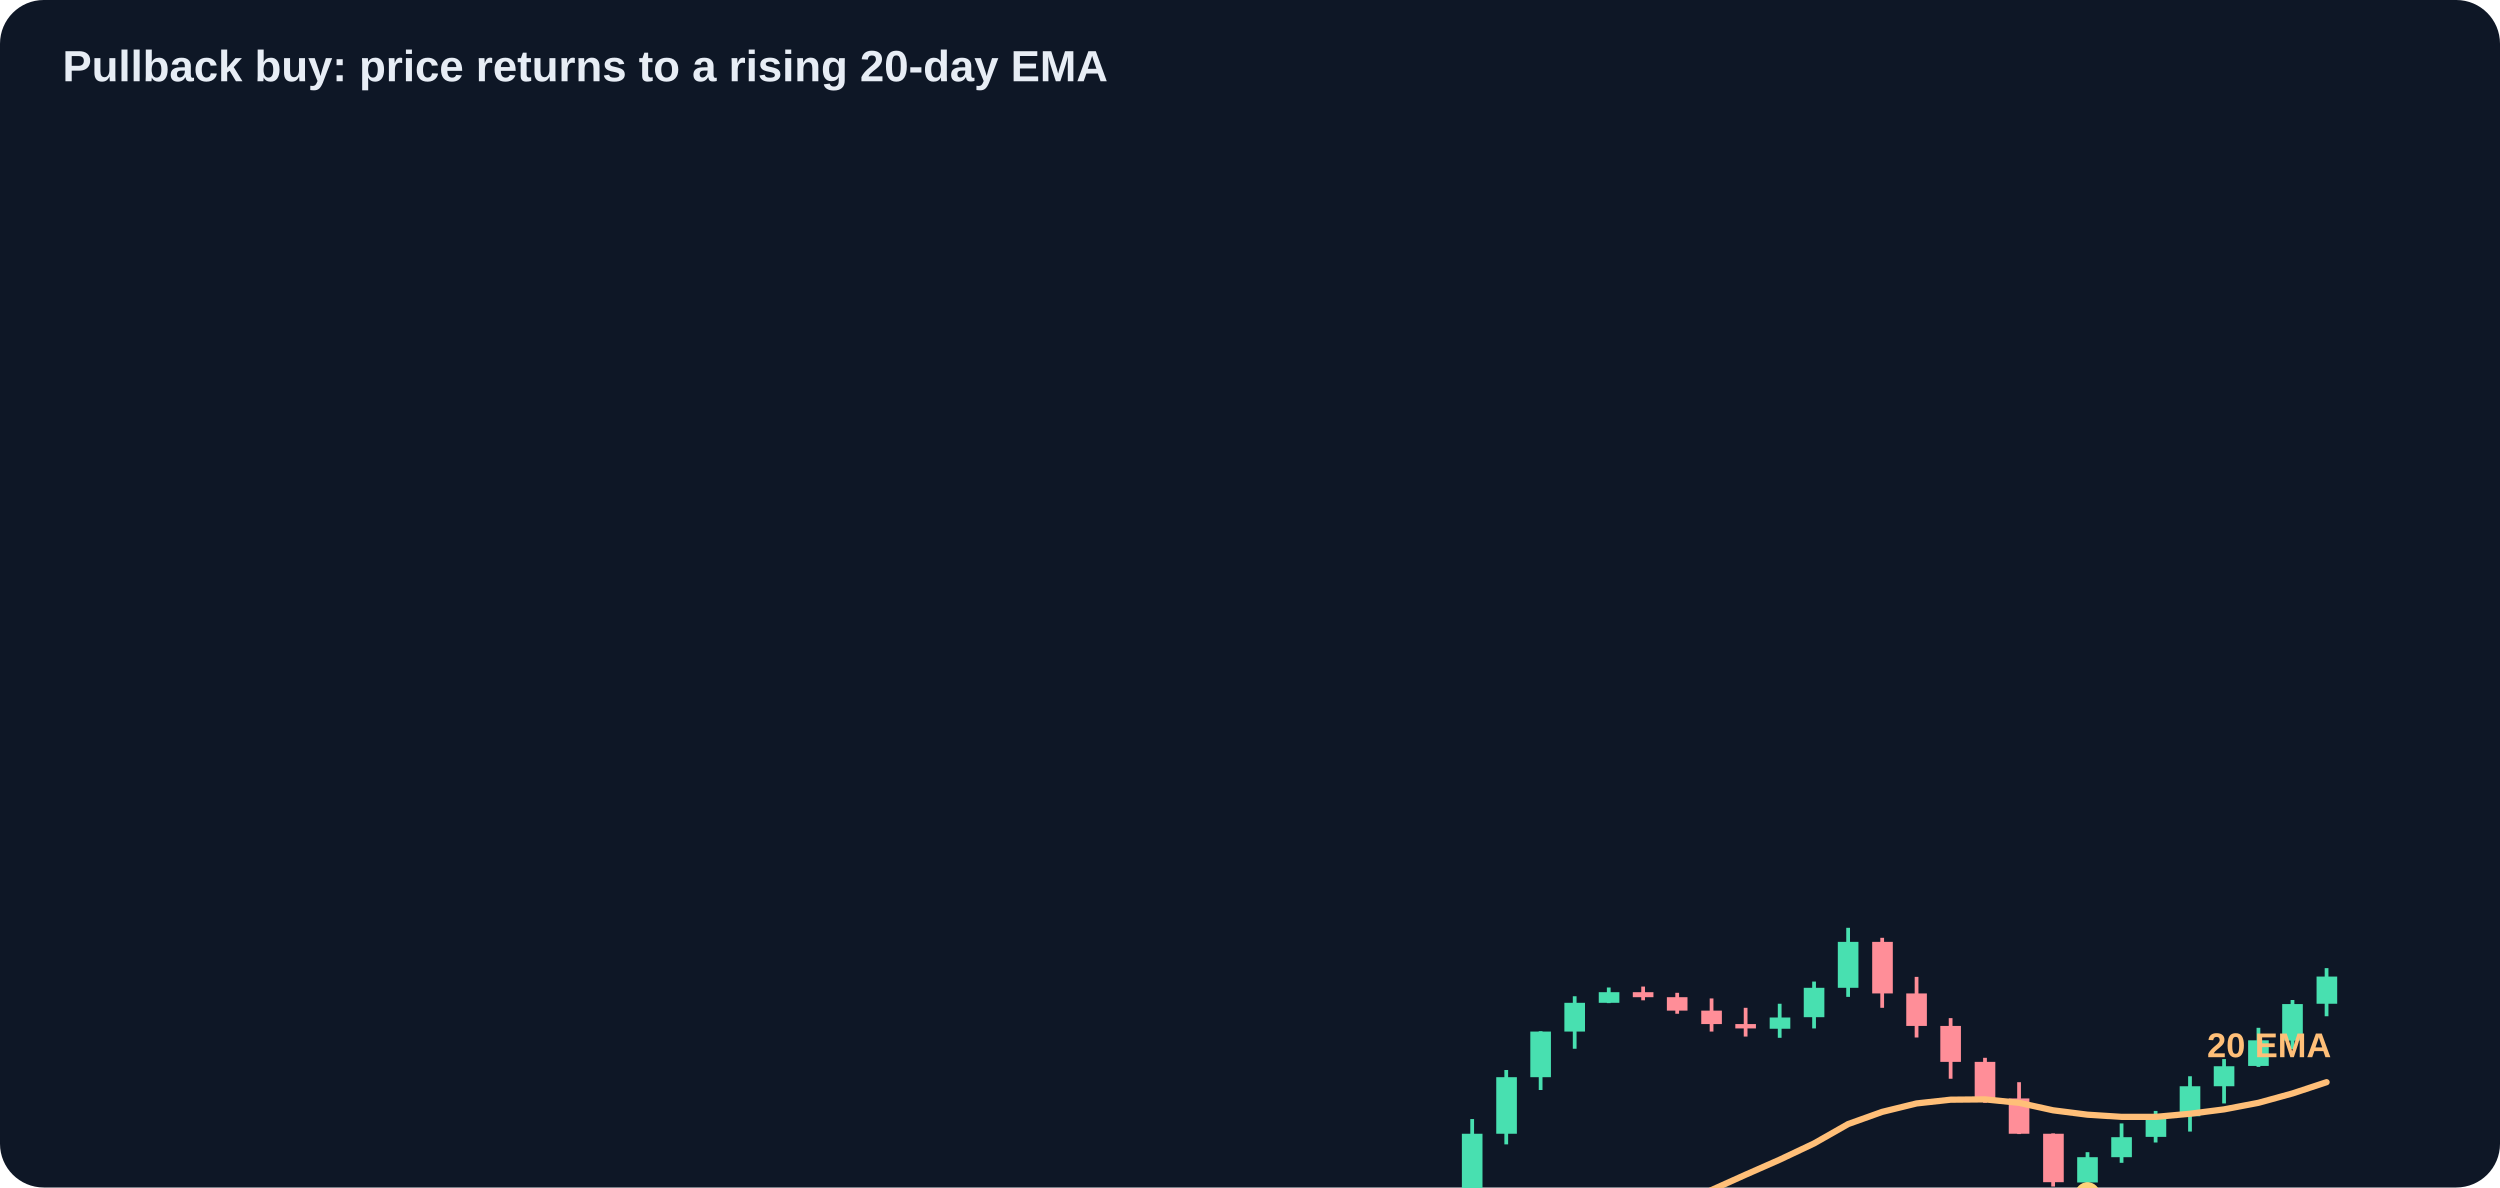
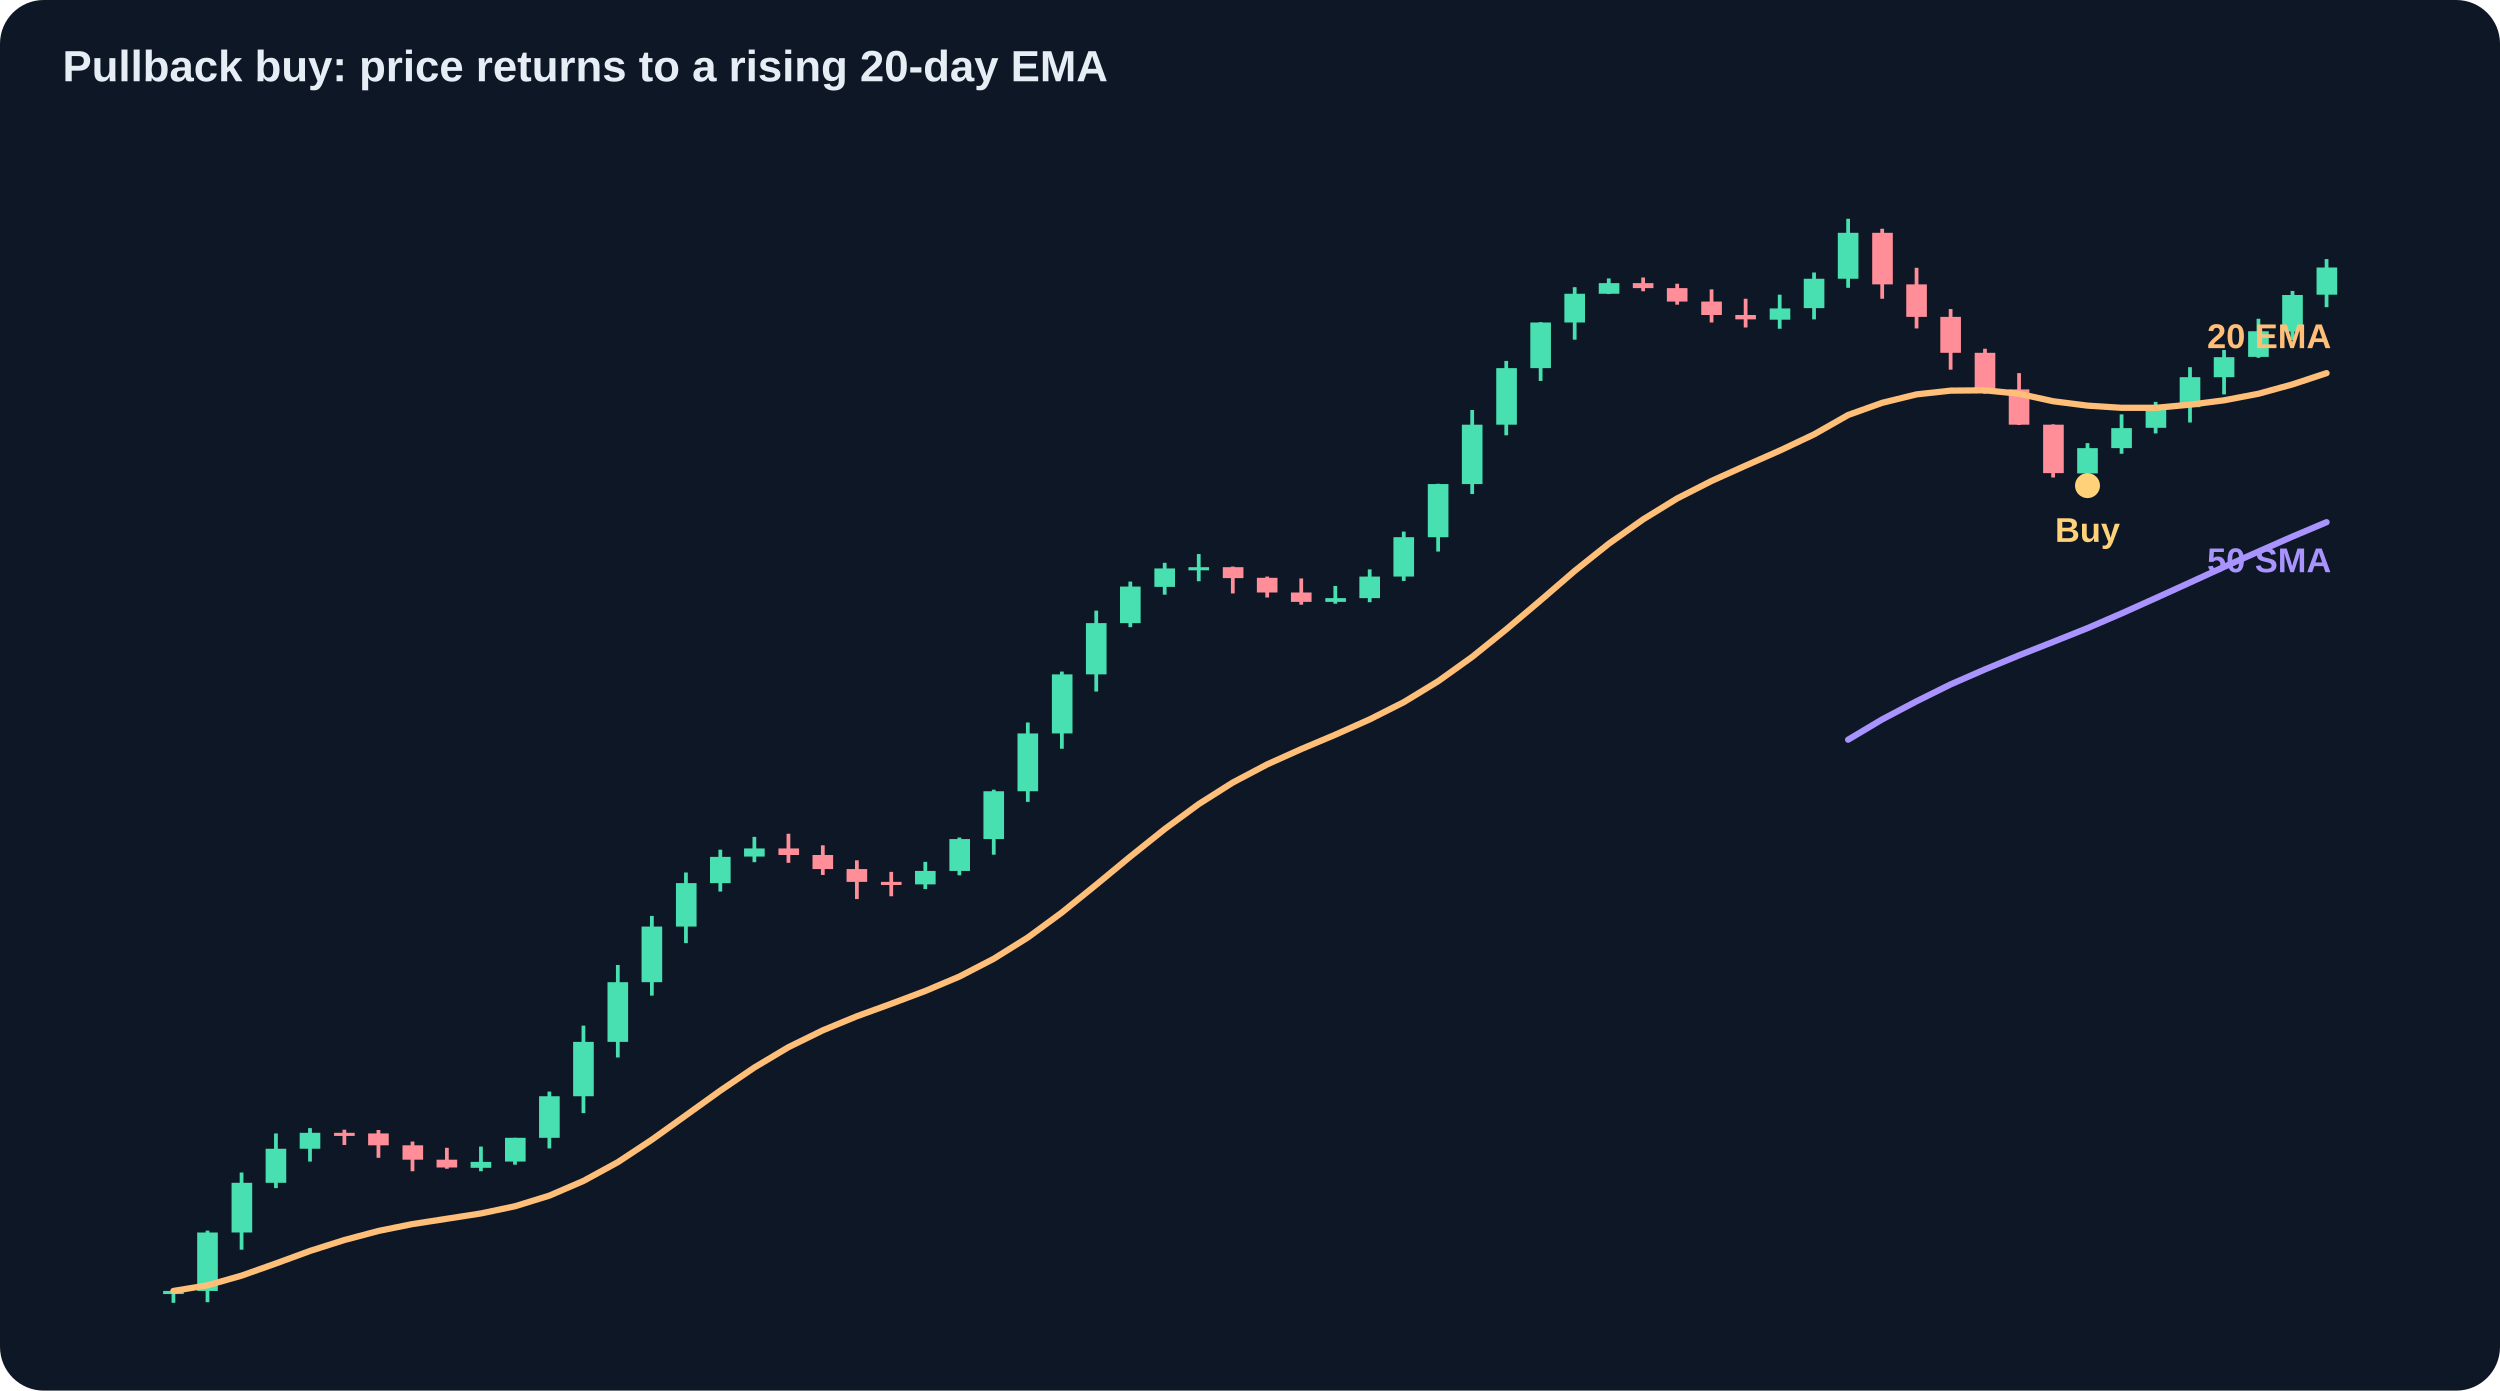
- <svg xmlns="http://www.w3.org/2000/svg" viewBox="0 0 800 380" width="800" height="380" font-family="Arial, Helvetica, sans-serif">
-   <rect width="800" height="380" rx="14" fill="#0e1726" />
+ <svg xmlns="http://www.w3.org/2000/svg" viewBox="0 0 800 445" width="800" height="445" font-family="Arial, Helvetica, sans-serif">
+   <rect width="800" height="445" rx="14" fill="#0e1726" />
  <text x="20.0" y="26.0" fill="#e7edf5" font-size="14" text-anchor="start" font-weight="700">Pullback buy: price returns to a rising 20-day EMA</text>
-   <line x1="55.5" y1="639.6" x2="55.5" y2="643.8" stroke="#48e0b0" stroke-width="1.2" />
-   <rect x="52.2" y="640.0" width="6.6" height="1.0" fill="#48e0b0" />
-   <line x1="66.4" y1="620.7" x2="66.4" y2="643.6" stroke="#48e0b0" stroke-width="1.2" />
-   <rect x="63.1" y="621.3" width="6.6" height="18.7" fill="#48e0b0" />
-   <line x1="77.3" y1="602.1" x2="77.3" y2="626.8" stroke="#48e0b0" stroke-width="1.2" />
-   <rect x="74.1" y="605.4" width="6.6" height="15.9" fill="#48e0b0" />
-   <line x1="88.3" y1="589.6" x2="88.3" y2="607.1" stroke="#48e0b0" stroke-width="1.2" />
-   <rect x="85.0" y="594.5" width="6.6" height="10.9" fill="#48e0b0" />
-   <line x1="99.2" y1="587.9" x2="99.2" y2="598.6" stroke="#48e0b0" stroke-width="1.2" />
-   <rect x="95.9" y="589.4" width="6.6" height="5.1" fill="#48e0b0" />
-   <line x1="110.2" y1="588.4" x2="110.2" y2="593.3" stroke="#ff8e98" stroke-width="1.2" />
-   <rect x="106.9" y="589.4" width="6.6" height="1.0" fill="#ff8e98" />
-   <line x1="121.1" y1="588.5" x2="121.1" y2="597.4" stroke="#ff8e98" stroke-width="1.2" />
-   <rect x="117.8" y="589.6" width="6.6" height="3.8" fill="#ff8e98" />
-   <line x1="132.0" y1="592.2" x2="132.0" y2="601.7" stroke="#ff8e98" stroke-width="1.2" />
-   <rect x="128.8" y="593.4" width="6.6" height="4.6" fill="#ff8e98" />
-   <line x1="143.0" y1="594.2" x2="143.0" y2="600.9" stroke="#ff8e98" stroke-width="1.2" />
-   <rect x="139.7" y="598.0" width="6.6" height="2.5" fill="#ff8e98" />
-   <line x1="153.9" y1="593.8" x2="153.9" y2="601.7" stroke="#48e0b0" stroke-width="1.2" />
-   <rect x="150.6" y="598.7" width="6.6" height="1.9" fill="#48e0b0" />
-   <line x1="164.8" y1="591.0" x2="164.8" y2="599.6" stroke="#48e0b0" stroke-width="1.2" />
-   <rect x="161.6" y="591.0" width="6.6" height="7.6" fill="#48e0b0" />
-   <line x1="175.8" y1="576.2" x2="175.8" y2="594.4" stroke="#48e0b0" stroke-width="1.2" />
-   <rect x="172.5" y="577.7" width="6.6" height="13.3" fill="#48e0b0" />
-   <line x1="186.7" y1="555.1" x2="186.7" y2="583.1" stroke="#48e0b0" stroke-width="1.2" />
-   <rect x="183.4" y="560.3" width="6.6" height="17.4" fill="#48e0b0" />
-   <line x1="197.7" y1="535.7" x2="197.7" y2="565.3" stroke="#48e0b0" stroke-width="1.2" />
-   <rect x="194.4" y="541.2" width="6.6" height="19.1" fill="#48e0b0" />
-   <line x1="208.6" y1="520.0" x2="208.6" y2="545.5" stroke="#48e0b0" stroke-width="1.2" />
-   <rect x="205.3" y="523.4" width="6.6" height="17.8" fill="#48e0b0" />
-   <line x1="219.5" y1="506.1" x2="219.5" y2="528.7" stroke="#48e0b0" stroke-width="1.2" />
-   <rect x="216.3" y="509.5" width="6.6" height="13.9" fill="#48e0b0" />
-   <line x1="230.5" y1="498.8" x2="230.5" y2="512.2" stroke="#48e0b0" stroke-width="1.2" />
-   <rect x="227.2" y="501.1" width="6.6" height="8.4" fill="#48e0b0" />
-   <line x1="241.4" y1="494.7" x2="241.4" y2="502.8" stroke="#48e0b0" stroke-width="1.2" />
-   <rect x="238.1" y="498.4" width="6.6" height="2.6" fill="#48e0b0" />
-   <line x1="252.3" y1="493.7" x2="252.3" y2="503.0" stroke="#ff8e98" stroke-width="1.2" />
-   <rect x="249.1" y="498.4" width="6.6" height="2.1" fill="#ff8e98" />
-   <line x1="263.3" y1="497.4" x2="263.3" y2="506.9" stroke="#ff8e98" stroke-width="1.2" />
-   <rect x="260.0" y="500.5" width="6.6" height="4.5" fill="#ff8e98" />
-   <line x1="274.2" y1="502.2" x2="274.2" y2="514.6" stroke="#ff8e98" stroke-width="1.2" />
-   <rect x="270.9" y="505.0" width="6.6" height="4.1" fill="#ff8e98" />
-   <line x1="285.2" y1="505.9" x2="285.2" y2="513.7" stroke="#ff8e98" stroke-width="1.2" />
-   <rect x="281.9" y="509.1" width="6.6" height="1.0" fill="#ff8e98" />
-   <line x1="296.1" y1="502.7" x2="296.1" y2="511.4" stroke="#48e0b0" stroke-width="1.2" />
-   <rect x="292.8" y="505.6" width="6.6" height="4.3" fill="#48e0b0" />
-   <line x1="307.0" y1="494.9" x2="307.0" y2="507.0" stroke="#48e0b0" stroke-width="1.2" />
-   <rect x="303.8" y="495.4" width="6.6" height="10.2" fill="#48e0b0" />
-   <line x1="318.0" y1="479.6" x2="318.0" y2="500.4" stroke="#48e0b0" stroke-width="1.2" />
-   <rect x="314.7" y="480.1" width="6.6" height="15.3" fill="#48e0b0" />
-   <line x1="328.9" y1="458.1" x2="328.9" y2="483.5" stroke="#48e0b0" stroke-width="1.2" />
-   <rect x="325.6" y="461.6" width="6.6" height="18.5" fill="#48e0b0" />
-   <line x1="339.8" y1="441.8" x2="339.8" y2="466.5" stroke="#48e0b0" stroke-width="1.2" />
-   <rect x="336.6" y="442.7" width="6.6" height="18.9" fill="#48e0b0" />
-   <line x1="350.8" y1="422.3" x2="350.8" y2="448.2" stroke="#48e0b0" stroke-width="1.2" />
-   <rect x="347.5" y="426.3" width="6.6" height="16.4" fill="#48e0b0" />
-   <line x1="361.7" y1="413.0" x2="361.7" y2="427.6" stroke="#48e0b0" stroke-width="1.2" />
-   <rect x="358.4" y="414.6" width="6.6" height="11.7" fill="#48e0b0" />
-   <line x1="372.7" y1="407.0" x2="372.7" y2="417.2" stroke="#48e0b0" stroke-width="1.2" />
-   <rect x="369.4" y="408.8" width="6.6" height="5.9" fill="#48e0b0" />
-   <line x1="383.6" y1="404.2" x2="383.6" y2="412.9" stroke="#48e0b0" stroke-width="1.2" />
-   <rect x="380.3" y="408.4" width="6.6" height="1.0" fill="#48e0b0" />
-   <line x1="394.5" y1="408.2" x2="394.5" y2="416.8" stroke="#ff8e98" stroke-width="1.2" />
-   <rect x="391.3" y="408.4" width="6.6" height="3.5" fill="#ff8e98" />
-   <line x1="405.5" y1="411.4" x2="405.5" y2="418.1" stroke="#ff8e98" stroke-width="1.2" />
-   <rect x="402.2" y="411.8" width="6.6" height="4.7" fill="#ff8e98" />
-   <line x1="416.4" y1="412.0" x2="416.4" y2="420.4" stroke="#ff8e98" stroke-width="1.2" />
-   <rect x="413.1" y="416.5" width="6.6" height="3.0" fill="#ff8e98" />
-   <line x1="427.3" y1="414.4" x2="427.3" y2="420.1" stroke="#48e0b0" stroke-width="1.2" />
-   <rect x="424.1" y="418.3" width="6.6" height="1.2" fill="#48e0b0" />
-   <line x1="438.3" y1="409.1" x2="438.3" y2="419.6" stroke="#48e0b0" stroke-width="1.2" />
-   <rect x="435.0" y="411.4" width="6.6" height="6.9" fill="#48e0b0" />
-   <line x1="449.2" y1="397.0" x2="449.2" y2="412.8" stroke="#48e0b0" stroke-width="1.2" />
-   <rect x="445.9" y="398.8" width="6.6" height="12.6" fill="#48e0b0" />
-   <line x1="460.2" y1="381.7" x2="460.2" y2="403.4" stroke="#48e0b0" stroke-width="1.2" />
-   <rect x="456.9" y="381.8" width="6.6" height="17.0" fill="#48e0b0" />
-   <line x1="471.1" y1="358.1" x2="471.1" y2="385.0" stroke="#48e0b0" stroke-width="1.2" />
-   <rect x="467.8" y="362.8" width="6.6" height="19.0" fill="#48e0b0" />
-   <line x1="482.0" y1="342.4" x2="482.0" y2="366.2" stroke="#48e0b0" stroke-width="1.2" />
-   <rect x="478.8" y="344.7" width="6.6" height="18.1" fill="#48e0b0" />
-   <line x1="493.0" y1="330.0" x2="493.0" y2="348.8" stroke="#48e0b0" stroke-width="1.2" />
-   <rect x="489.7" y="330.1" width="6.6" height="14.6" fill="#48e0b0" />
-   <line x1="503.9" y1="318.8" x2="503.9" y2="335.6" stroke="#48e0b0" stroke-width="1.2" />
-   <rect x="500.6" y="320.9" width="6.6" height="9.2" fill="#48e0b0" />
-   <line x1="514.8" y1="316.0" x2="514.8" y2="321.0" stroke="#48e0b0" stroke-width="1.2" />
-   <rect x="511.6" y="317.5" width="6.6" height="3.4" fill="#48e0b0" />
-   <line x1="525.8" y1="315.7" x2="525.8" y2="320.1" stroke="#ff8e98" stroke-width="1.2" />
-   <rect x="522.5" y="317.5" width="6.6" height="1.6" fill="#ff8e98" />
-   <line x1="536.7" y1="317.7" x2="536.7" y2="324.4" stroke="#ff8e98" stroke-width="1.2" />
-   <rect x="533.4" y="319.1" width="6.6" height="4.3" fill="#ff8e98" />
-   <line x1="547.7" y1="319.5" x2="547.7" y2="330.1" stroke="#ff8e98" stroke-width="1.2" />
-   <rect x="544.4" y="323.4" width="6.6" height="4.3" fill="#ff8e98" />
-   <line x1="558.6" y1="322.5" x2="558.6" y2="331.7" stroke="#ff8e98" stroke-width="1.2" />
-   <rect x="555.3" y="327.7" width="6.6" height="1.4" fill="#ff8e98" />
-   <line x1="569.5" y1="321.2" x2="569.5" y2="332.1" stroke="#48e0b0" stroke-width="1.2" />
-   <rect x="566.3" y="325.6" width="6.6" height="3.6" fill="#48e0b0" />
-   <line x1="580.5" y1="314.1" x2="580.5" y2="329.1" stroke="#48e0b0" stroke-width="1.2" />
-   <rect x="577.2" y="316.1" width="6.6" height="9.4" fill="#48e0b0" />
-   <line x1="591.4" y1="296.9" x2="591.4" y2="319.0" stroke="#48e0b0" stroke-width="1.2" />
-   <rect x="588.1" y="301.4" width="6.6" height="14.7" fill="#48e0b0" />
-   <line x1="602.3" y1="300.1" x2="602.3" y2="322.5" stroke="#ff8e98" stroke-width="1.2" />
-   <rect x="599.1" y="301.4" width="6.6" height="16.5" fill="#ff8e98" />
-   <line x1="613.3" y1="312.6" x2="613.3" y2="332.0" stroke="#ff8e98" stroke-width="1.2" />
-   <rect x="610.0" y="317.9" width="6.6" height="10.4" fill="#ff8e98" />
-   <line x1="624.2" y1="325.8" x2="624.2" y2="345.2" stroke="#ff8e98" stroke-width="1.2" />
-   <rect x="620.9" y="328.3" width="6.6" height="11.5" fill="#ff8e98" />
-   <line x1="635.2" y1="338.5" x2="635.2" y2="352.9" stroke="#ff8e98" stroke-width="1.2" />
-   <rect x="631.9" y="339.8" width="6.6" height="11.8" fill="#ff8e98" />
-   <line x1="646.1" y1="346.3" x2="646.1" y2="362.9" stroke="#ff8e98" stroke-width="1.2" />
-   <rect x="642.8" y="351.5" width="6.6" height="11.3" fill="#ff8e98" />
-   <line x1="657.0" y1="362.7" x2="657.0" y2="379.7" stroke="#ff8e98" stroke-width="1.2" />
-   <rect x="653.8" y="362.8" width="6.6" height="15.5" fill="#ff8e98" />
-   <line x1="668.0" y1="368.7" x2="668.0" y2="382.3" stroke="#48e0b0" stroke-width="1.2" />
-   <rect x="664.7" y="370.3" width="6.6" height="8.1" fill="#48e0b0" />
-   <line x1="678.9" y1="359.5" x2="678.9" y2="372.1" stroke="#48e0b0" stroke-width="1.2" />
-   <rect x="675.6" y="363.9" width="6.6" height="6.4" fill="#48e0b0" />
-   <line x1="689.8" y1="355.5" x2="689.8" y2="365.6" stroke="#48e0b0" stroke-width="1.2" />
-   <rect x="686.6" y="357.1" width="6.6" height="6.7" fill="#48e0b0" />
-   <line x1="700.8" y1="344.4" x2="700.8" y2="362.1" stroke="#48e0b0" stroke-width="1.2" />
-   <rect x="697.5" y="347.6" width="6.6" height="9.6" fill="#48e0b0" />
-   <line x1="711.7" y1="338.9" x2="711.7" y2="353.1" stroke="#48e0b0" stroke-width="1.2" />
-   <rect x="708.4" y="341.2" width="6.6" height="6.4" fill="#48e0b0" />
-   <line x1="722.7" y1="328.9" x2="722.7" y2="341.4" stroke="#48e0b0" stroke-width="1.2" />
-   <rect x="719.4" y="332.9" width="6.6" height="8.2" fill="#48e0b0" />
-   <line x1="733.6" y1="320.0" x2="733.6" y2="335.7" stroke="#48e0b0" stroke-width="1.2" />
-   <rect x="730.3" y="321.3" width="6.6" height="11.7" fill="#48e0b0" />
-   <line x1="744.5" y1="309.8" x2="744.5" y2="325.2" stroke="#48e0b0" stroke-width="1.2" />
-   <rect x="741.3" y="312.5" width="6.6" height="8.7" fill="#48e0b0" />
-   <polyline points="55.5,640.0 66.4,638.2 77.3,635.1 88.3,631.2 99.2,627.2 110.2,623.7 121.1,620.8 132.0,618.6 143.0,616.9 153.9,615.2 164.8,612.9 175.8,609.5 186.7,604.8 197.7,598.8 208.6,591.6 219.5,583.8 230.5,575.9 241.4,568.5 252.3,562.0 263.3,556.6 274.2,552.1 285.2,548.1 296.1,544.0 307.0,539.4 318.0,533.7 328.9,526.9 339.8,518.9 350.8,510.0 361.7,501.0 372.7,492.2 383.6,484.2 394.5,477.3 405.5,471.5 416.4,466.6 427.3,462.0 438.3,457.1 449.2,451.6 460.2,444.9 471.1,437.1 482.0,428.3 493.0,419.0 503.9,409.6 514.8,400.9 525.8,393.1 536.7,386.4 547.7,380.8 558.6,375.9 569.5,371.1 580.5,365.9 591.4,359.7 602.3,355.8 613.3,353.1 624.2,351.9 635.2,351.8 646.1,352.9 657.0,355.3 668.0,356.7 678.9,357.4 689.8,357.4 700.8,356.4 711.7,355.0 722.7,352.9 733.6,349.9 744.5,346.3" fill="none" stroke="#ffbf78" stroke-width="2" stroke-linejoin="round" stroke-linecap="round" />
-   <polyline points="591.4,463.6 602.3,457.1 613.3,451.3 624.2,445.9 635.2,441.1 646.1,436.6 657.0,432.3 668.0,427.9 678.9,423.2 689.8,418.3 700.8,413.3 711.7,408.3 722.7,403.4 733.6,398.6 744.5,394.0" fill="none" stroke="#a994ff" stroke-width="2" stroke-linejoin="round" stroke-linecap="round" />
-   <text x="746.0" y="338.3" fill="#ffbf78" font-size="11" text-anchor="end" font-weight="700">20 EMA</text>
-   <text x="746.0" y="410.0" fill="#a994ff" font-size="11" text-anchor="end" font-weight="700">50 SMA</text>
-   <circle cx="668.0" cy="382.3" r="4" fill="#ffd27a" />
-   <text x="668.0" y="400.3" fill="#ffd27a" font-size="11" text-anchor="middle" font-weight="700">Buy</text>
+   <g transform="translate(0,-226.9)">
+     <line x1="55.5" y1="639.6" x2="55.5" y2="643.8" stroke="#48e0b0" stroke-width="1.2" />
+     <rect x="52.2" y="640.0" width="6.6" height="1.0" fill="#48e0b0" />
+     <line x1="66.4" y1="620.7" x2="66.4" y2="643.6" stroke="#48e0b0" stroke-width="1.2" />
+     <rect x="63.1" y="621.3" width="6.6" height="18.7" fill="#48e0b0" />
+     <line x1="77.3" y1="602.1" x2="77.3" y2="626.8" stroke="#48e0b0" stroke-width="1.2" />
+     <rect x="74.1" y="605.4" width="6.6" height="15.9" fill="#48e0b0" />
+     <line x1="88.3" y1="589.6" x2="88.3" y2="607.1" stroke="#48e0b0" stroke-width="1.2" />
+     <rect x="85.0" y="594.5" width="6.6" height="10.9" fill="#48e0b0" />
+     <line x1="99.2" y1="587.9" x2="99.2" y2="598.6" stroke="#48e0b0" stroke-width="1.2" />
+     <rect x="95.9" y="589.4" width="6.6" height="5.1" fill="#48e0b0" />
+     <line x1="110.2" y1="588.4" x2="110.2" y2="593.3" stroke="#ff8e98" stroke-width="1.2" />
+     <rect x="106.9" y="589.4" width="6.6" height="1.0" fill="#ff8e98" />
+     <line x1="121.1" y1="588.5" x2="121.1" y2="597.4" stroke="#ff8e98" stroke-width="1.2" />
+     <rect x="117.8" y="589.6" width="6.6" height="3.8" fill="#ff8e98" />
+     <line x1="132.0" y1="592.2" x2="132.0" y2="601.7" stroke="#ff8e98" stroke-width="1.2" />
+     <rect x="128.8" y="593.4" width="6.6" height="4.6" fill="#ff8e98" />
+     <line x1="143.0" y1="594.2" x2="143.0" y2="600.9" stroke="#ff8e98" stroke-width="1.2" />
+     <rect x="139.7" y="598.0" width="6.6" height="2.5" fill="#ff8e98" />
+     <line x1="153.9" y1="593.8" x2="153.9" y2="601.7" stroke="#48e0b0" stroke-width="1.2" />
+     <rect x="150.6" y="598.7" width="6.6" height="1.9" fill="#48e0b0" />
+     <line x1="164.8" y1="591.0" x2="164.8" y2="599.6" stroke="#48e0b0" stroke-width="1.2" />
+     <rect x="161.6" y="591.0" width="6.6" height="7.6" fill="#48e0b0" />
+     <line x1="175.8" y1="576.2" x2="175.8" y2="594.4" stroke="#48e0b0" stroke-width="1.2" />
+     <rect x="172.5" y="577.7" width="6.6" height="13.3" fill="#48e0b0" />
+     <line x1="186.7" y1="555.1" x2="186.7" y2="583.1" stroke="#48e0b0" stroke-width="1.2" />
+     <rect x="183.4" y="560.3" width="6.6" height="17.4" fill="#48e0b0" />
+     <line x1="197.7" y1="535.7" x2="197.7" y2="565.3" stroke="#48e0b0" stroke-width="1.2" />
+     <rect x="194.4" y="541.2" width="6.6" height="19.1" fill="#48e0b0" />
+     <line x1="208.6" y1="520.0" x2="208.6" y2="545.5" stroke="#48e0b0" stroke-width="1.2" />
+     <rect x="205.3" y="523.4" width="6.6" height="17.8" fill="#48e0b0" />
+     <line x1="219.5" y1="506.1" x2="219.5" y2="528.7" stroke="#48e0b0" stroke-width="1.2" />
+     <rect x="216.3" y="509.5" width="6.6" height="13.9" fill="#48e0b0" />
+     <line x1="230.5" y1="498.8" x2="230.5" y2="512.2" stroke="#48e0b0" stroke-width="1.2" />
+     <rect x="227.2" y="501.1" width="6.6" height="8.4" fill="#48e0b0" />
+     <line x1="241.4" y1="494.7" x2="241.4" y2="502.8" stroke="#48e0b0" stroke-width="1.2" />
+     <rect x="238.1" y="498.4" width="6.6" height="2.6" fill="#48e0b0" />
+     <line x1="252.3" y1="493.7" x2="252.3" y2="503.0" stroke="#ff8e98" stroke-width="1.2" />
+     <rect x="249.1" y="498.4" width="6.6" height="2.1" fill="#ff8e98" />
+     <line x1="263.3" y1="497.4" x2="263.3" y2="506.9" stroke="#ff8e98" stroke-width="1.2" />
+     <rect x="260.0" y="500.5" width="6.6" height="4.5" fill="#ff8e98" />
+     <line x1="274.2" y1="502.2" x2="274.2" y2="514.6" stroke="#ff8e98" stroke-width="1.2" />
+     <rect x="270.9" y="505.0" width="6.6" height="4.1" fill="#ff8e98" />
+     <line x1="285.2" y1="505.9" x2="285.2" y2="513.7" stroke="#ff8e98" stroke-width="1.2" />
+     <rect x="281.9" y="509.1" width="6.6" height="1.0" fill="#ff8e98" />
+     <line x1="296.1" y1="502.7" x2="296.1" y2="511.4" stroke="#48e0b0" stroke-width="1.2" />
+     <rect x="292.8" y="505.6" width="6.6" height="4.3" fill="#48e0b0" />
+     <line x1="307.0" y1="494.9" x2="307.0" y2="507.0" stroke="#48e0b0" stroke-width="1.2" />
+     <rect x="303.8" y="495.4" width="6.6" height="10.2" fill="#48e0b0" />
+     <line x1="318.0" y1="479.6" x2="318.0" y2="500.4" stroke="#48e0b0" stroke-width="1.2" />
+     <rect x="314.7" y="480.1" width="6.6" height="15.3" fill="#48e0b0" />
+     <line x1="328.9" y1="458.1" x2="328.9" y2="483.5" stroke="#48e0b0" stroke-width="1.2" />
+     <rect x="325.6" y="461.6" width="6.6" height="18.5" fill="#48e0b0" />
+     <line x1="339.8" y1="441.8" x2="339.8" y2="466.5" stroke="#48e0b0" stroke-width="1.2" />
+     <rect x="336.6" y="442.7" width="6.6" height="18.9" fill="#48e0b0" />
+     <line x1="350.8" y1="422.3" x2="350.8" y2="448.2" stroke="#48e0b0" stroke-width="1.2" />
+     <rect x="347.5" y="426.3" width="6.6" height="16.4" fill="#48e0b0" />
+     <line x1="361.7" y1="413.0" x2="361.7" y2="427.6" stroke="#48e0b0" stroke-width="1.2" />
+     <rect x="358.4" y="414.6" width="6.6" height="11.7" fill="#48e0b0" />
+     <line x1="372.7" y1="407.0" x2="372.7" y2="417.2" stroke="#48e0b0" stroke-width="1.2" />
+     <rect x="369.4" y="408.8" width="6.6" height="5.9" fill="#48e0b0" />
+     <line x1="383.6" y1="404.2" x2="383.6" y2="412.9" stroke="#48e0b0" stroke-width="1.2" />
+     <rect x="380.3" y="408.4" width="6.6" height="1.0" fill="#48e0b0" />
+     <line x1="394.5" y1="408.2" x2="394.5" y2="416.8" stroke="#ff8e98" stroke-width="1.2" />
+     <rect x="391.3" y="408.4" width="6.6" height="3.5" fill="#ff8e98" />
+     <line x1="405.5" y1="411.4" x2="405.5" y2="418.1" stroke="#ff8e98" stroke-width="1.2" />
+     <rect x="402.2" y="411.8" width="6.6" height="4.7" fill="#ff8e98" />
+     <line x1="416.4" y1="412.0" x2="416.4" y2="420.4" stroke="#ff8e98" stroke-width="1.2" />
+     <rect x="413.1" y="416.5" width="6.6" height="3.0" fill="#ff8e98" />
+     <line x1="427.3" y1="414.4" x2="427.3" y2="420.1" stroke="#48e0b0" stroke-width="1.2" />
+     <rect x="424.1" y="418.3" width="6.6" height="1.2" fill="#48e0b0" />
+     <line x1="438.3" y1="409.1" x2="438.3" y2="419.6" stroke="#48e0b0" stroke-width="1.2" />
+     <rect x="435.0" y="411.4" width="6.6" height="6.9" fill="#48e0b0" />
+     <line x1="449.2" y1="397.0" x2="449.2" y2="412.8" stroke="#48e0b0" stroke-width="1.2" />
+     <rect x="445.9" y="398.8" width="6.6" height="12.6" fill="#48e0b0" />
+     <line x1="460.2" y1="381.7" x2="460.2" y2="403.4" stroke="#48e0b0" stroke-width="1.2" />
+     <rect x="456.9" y="381.8" width="6.6" height="17.0" fill="#48e0b0" />
+     <line x1="471.1" y1="358.1" x2="471.1" y2="385.0" stroke="#48e0b0" stroke-width="1.2" />
+     <rect x="467.8" y="362.8" width="6.6" height="19.0" fill="#48e0b0" />
+     <line x1="482.0" y1="342.4" x2="482.0" y2="366.2" stroke="#48e0b0" stroke-width="1.2" />
+     <rect x="478.8" y="344.7" width="6.6" height="18.1" fill="#48e0b0" />
+     <line x1="493.0" y1="330.0" x2="493.0" y2="348.8" stroke="#48e0b0" stroke-width="1.2" />
+     <rect x="489.7" y="330.1" width="6.6" height="14.6" fill="#48e0b0" />
+     <line x1="503.9" y1="318.8" x2="503.9" y2="335.6" stroke="#48e0b0" stroke-width="1.2" />
+     <rect x="500.6" y="320.9" width="6.6" height="9.2" fill="#48e0b0" />
+     <line x1="514.8" y1="316.0" x2="514.8" y2="321.0" stroke="#48e0b0" stroke-width="1.2" />
+     <rect x="511.6" y="317.5" width="6.6" height="3.4" fill="#48e0b0" />
+     <line x1="525.8" y1="315.7" x2="525.8" y2="320.1" stroke="#ff8e98" stroke-width="1.2" />
+     <rect x="522.5" y="317.5" width="6.6" height="1.6" fill="#ff8e98" />
+     <line x1="536.7" y1="317.7" x2="536.7" y2="324.4" stroke="#ff8e98" stroke-width="1.2" />
+     <rect x="533.4" y="319.1" width="6.6" height="4.3" fill="#ff8e98" />
+     <line x1="547.7" y1="319.5" x2="547.7" y2="330.1" stroke="#ff8e98" stroke-width="1.2" />
+     <rect x="544.4" y="323.4" width="6.6" height="4.3" fill="#ff8e98" />
+     <line x1="558.6" y1="322.5" x2="558.6" y2="331.7" stroke="#ff8e98" stroke-width="1.2" />
+     <rect x="555.3" y="327.7" width="6.6" height="1.4" fill="#ff8e98" />
+     <line x1="569.5" y1="321.2" x2="569.5" y2="332.1" stroke="#48e0b0" stroke-width="1.2" />
+     <rect x="566.3" y="325.6" width="6.6" height="3.6" fill="#48e0b0" />
+     <line x1="580.5" y1="314.1" x2="580.5" y2="329.1" stroke="#48e0b0" stroke-width="1.2" />
+     <rect x="577.2" y="316.1" width="6.6" height="9.4" fill="#48e0b0" />
+     <line x1="591.4" y1="296.9" x2="591.4" y2="319.0" stroke="#48e0b0" stroke-width="1.2" />
+     <rect x="588.1" y="301.4" width="6.6" height="14.7" fill="#48e0b0" />
+     <line x1="602.3" y1="300.1" x2="602.3" y2="322.5" stroke="#ff8e98" stroke-width="1.2" />
+     <rect x="599.1" y="301.4" width="6.6" height="16.5" fill="#ff8e98" />
+     <line x1="613.3" y1="312.6" x2="613.3" y2="332.0" stroke="#ff8e98" stroke-width="1.2" />
+     <rect x="610.0" y="317.9" width="6.6" height="10.4" fill="#ff8e98" />
+     <line x1="624.2" y1="325.8" x2="624.2" y2="345.2" stroke="#ff8e98" stroke-width="1.2" />
+     <rect x="620.9" y="328.3" width="6.6" height="11.5" fill="#ff8e98" />
+     <line x1="635.2" y1="338.5" x2="635.2" y2="352.9" stroke="#ff8e98" stroke-width="1.2" />
+     <rect x="631.9" y="339.8" width="6.6" height="11.8" fill="#ff8e98" />
+     <line x1="646.1" y1="346.3" x2="646.1" y2="362.9" stroke="#ff8e98" stroke-width="1.2" />
+     <rect x="642.8" y="351.5" width="6.6" height="11.3" fill="#ff8e98" />
+     <line x1="657.0" y1="362.7" x2="657.0" y2="379.7" stroke="#ff8e98" stroke-width="1.2" />
+     <rect x="653.8" y="362.8" width="6.6" height="15.5" fill="#ff8e98" />
+     <line x1="668.0" y1="368.7" x2="668.0" y2="382.3" stroke="#48e0b0" stroke-width="1.2" />
+     <rect x="664.7" y="370.3" width="6.6" height="8.1" fill="#48e0b0" />
+     <line x1="678.9" y1="359.5" x2="678.9" y2="372.1" stroke="#48e0b0" stroke-width="1.2" />
+     <rect x="675.6" y="363.9" width="6.6" height="6.4" fill="#48e0b0" />
+     <line x1="689.8" y1="355.5" x2="689.8" y2="365.6" stroke="#48e0b0" stroke-width="1.2" />
+     <rect x="686.6" y="357.1" width="6.6" height="6.7" fill="#48e0b0" />
+     <line x1="700.8" y1="344.4" x2="700.8" y2="362.1" stroke="#48e0b0" stroke-width="1.2" />
+     <rect x="697.5" y="347.6" width="6.6" height="9.6" fill="#48e0b0" />
+     <line x1="711.7" y1="338.9" x2="711.7" y2="353.1" stroke="#48e0b0" stroke-width="1.2" />
+     <rect x="708.4" y="341.2" width="6.6" height="6.4" fill="#48e0b0" />
+     <line x1="722.7" y1="328.9" x2="722.7" y2="341.4" stroke="#48e0b0" stroke-width="1.2" />
+     <rect x="719.4" y="332.9" width="6.6" height="8.2" fill="#48e0b0" />
+     <line x1="733.6" y1="320.0" x2="733.6" y2="335.7" stroke="#48e0b0" stroke-width="1.2" />
+     <rect x="730.3" y="321.3" width="6.6" height="11.7" fill="#48e0b0" />
+     <line x1="744.5" y1="309.8" x2="744.5" y2="325.2" stroke="#48e0b0" stroke-width="1.2" />
+     <rect x="741.3" y="312.5" width="6.6" height="8.7" fill="#48e0b0" />
+     <polyline points="55.5,640.0 66.4,638.2 77.3,635.1 88.3,631.2 99.2,627.2 110.2,623.7 121.1,620.8 132.0,618.6 143.0,616.9 153.9,615.2 164.8,612.9 175.8,609.5 186.7,604.8 197.7,598.8 208.6,591.6 219.5,583.8 230.5,575.9 241.4,568.5 252.3,562.0 263.3,556.6 274.2,552.1 285.2,548.1 296.1,544.0 307.0,539.4 318.0,533.7 328.9,526.9 339.8,518.9 350.8,510.0 361.7,501.0 372.7,492.2 383.6,484.2 394.5,477.3 405.5,471.5 416.4,466.6 427.3,462.0 438.3,457.1 449.2,451.6 460.2,444.9 471.1,437.1 482.0,428.3 493.0,419.0 503.9,409.6 514.8,400.9 525.8,393.1 536.7,386.4 547.7,380.8 558.6,375.9 569.5,371.1 580.5,365.9 591.4,359.7 602.3,355.8 613.3,353.1 624.2,351.9 635.2,351.8 646.1,352.9 657.0,355.3 668.0,356.7 678.9,357.4 689.8,357.4 700.8,356.4 711.7,355.0 722.7,352.9 733.6,349.9 744.5,346.3" fill="none" stroke="#ffbf78" stroke-width="2" stroke-linejoin="round" stroke-linecap="round" />
+     <polyline points="591.4,463.6 602.3,457.1 613.3,451.3 624.2,445.9 635.2,441.1 646.1,436.6 657.0,432.3 668.0,427.9 678.9,423.2 689.8,418.3 700.8,413.3 711.7,408.3 722.7,403.4 733.6,398.6 744.5,394.0" fill="none" stroke="#a994ff" stroke-width="2" stroke-linejoin="round" stroke-linecap="round" />
+     <text x="746.0" y="338.3" fill="#ffbf78" font-size="11" text-anchor="end" font-weight="700">20 EMA</text>
+     <text x="746.0" y="410.0" fill="#a994ff" font-size="11" text-anchor="end" font-weight="700">50 SMA</text>
+     <circle cx="668.0" cy="382.3" r="4" fill="#ffd27a" />
+     <text x="668.0" y="400.3" fill="#ffd27a" font-size="11" text-anchor="middle" font-weight="700">Buy</text>
+   </g>
</svg>
